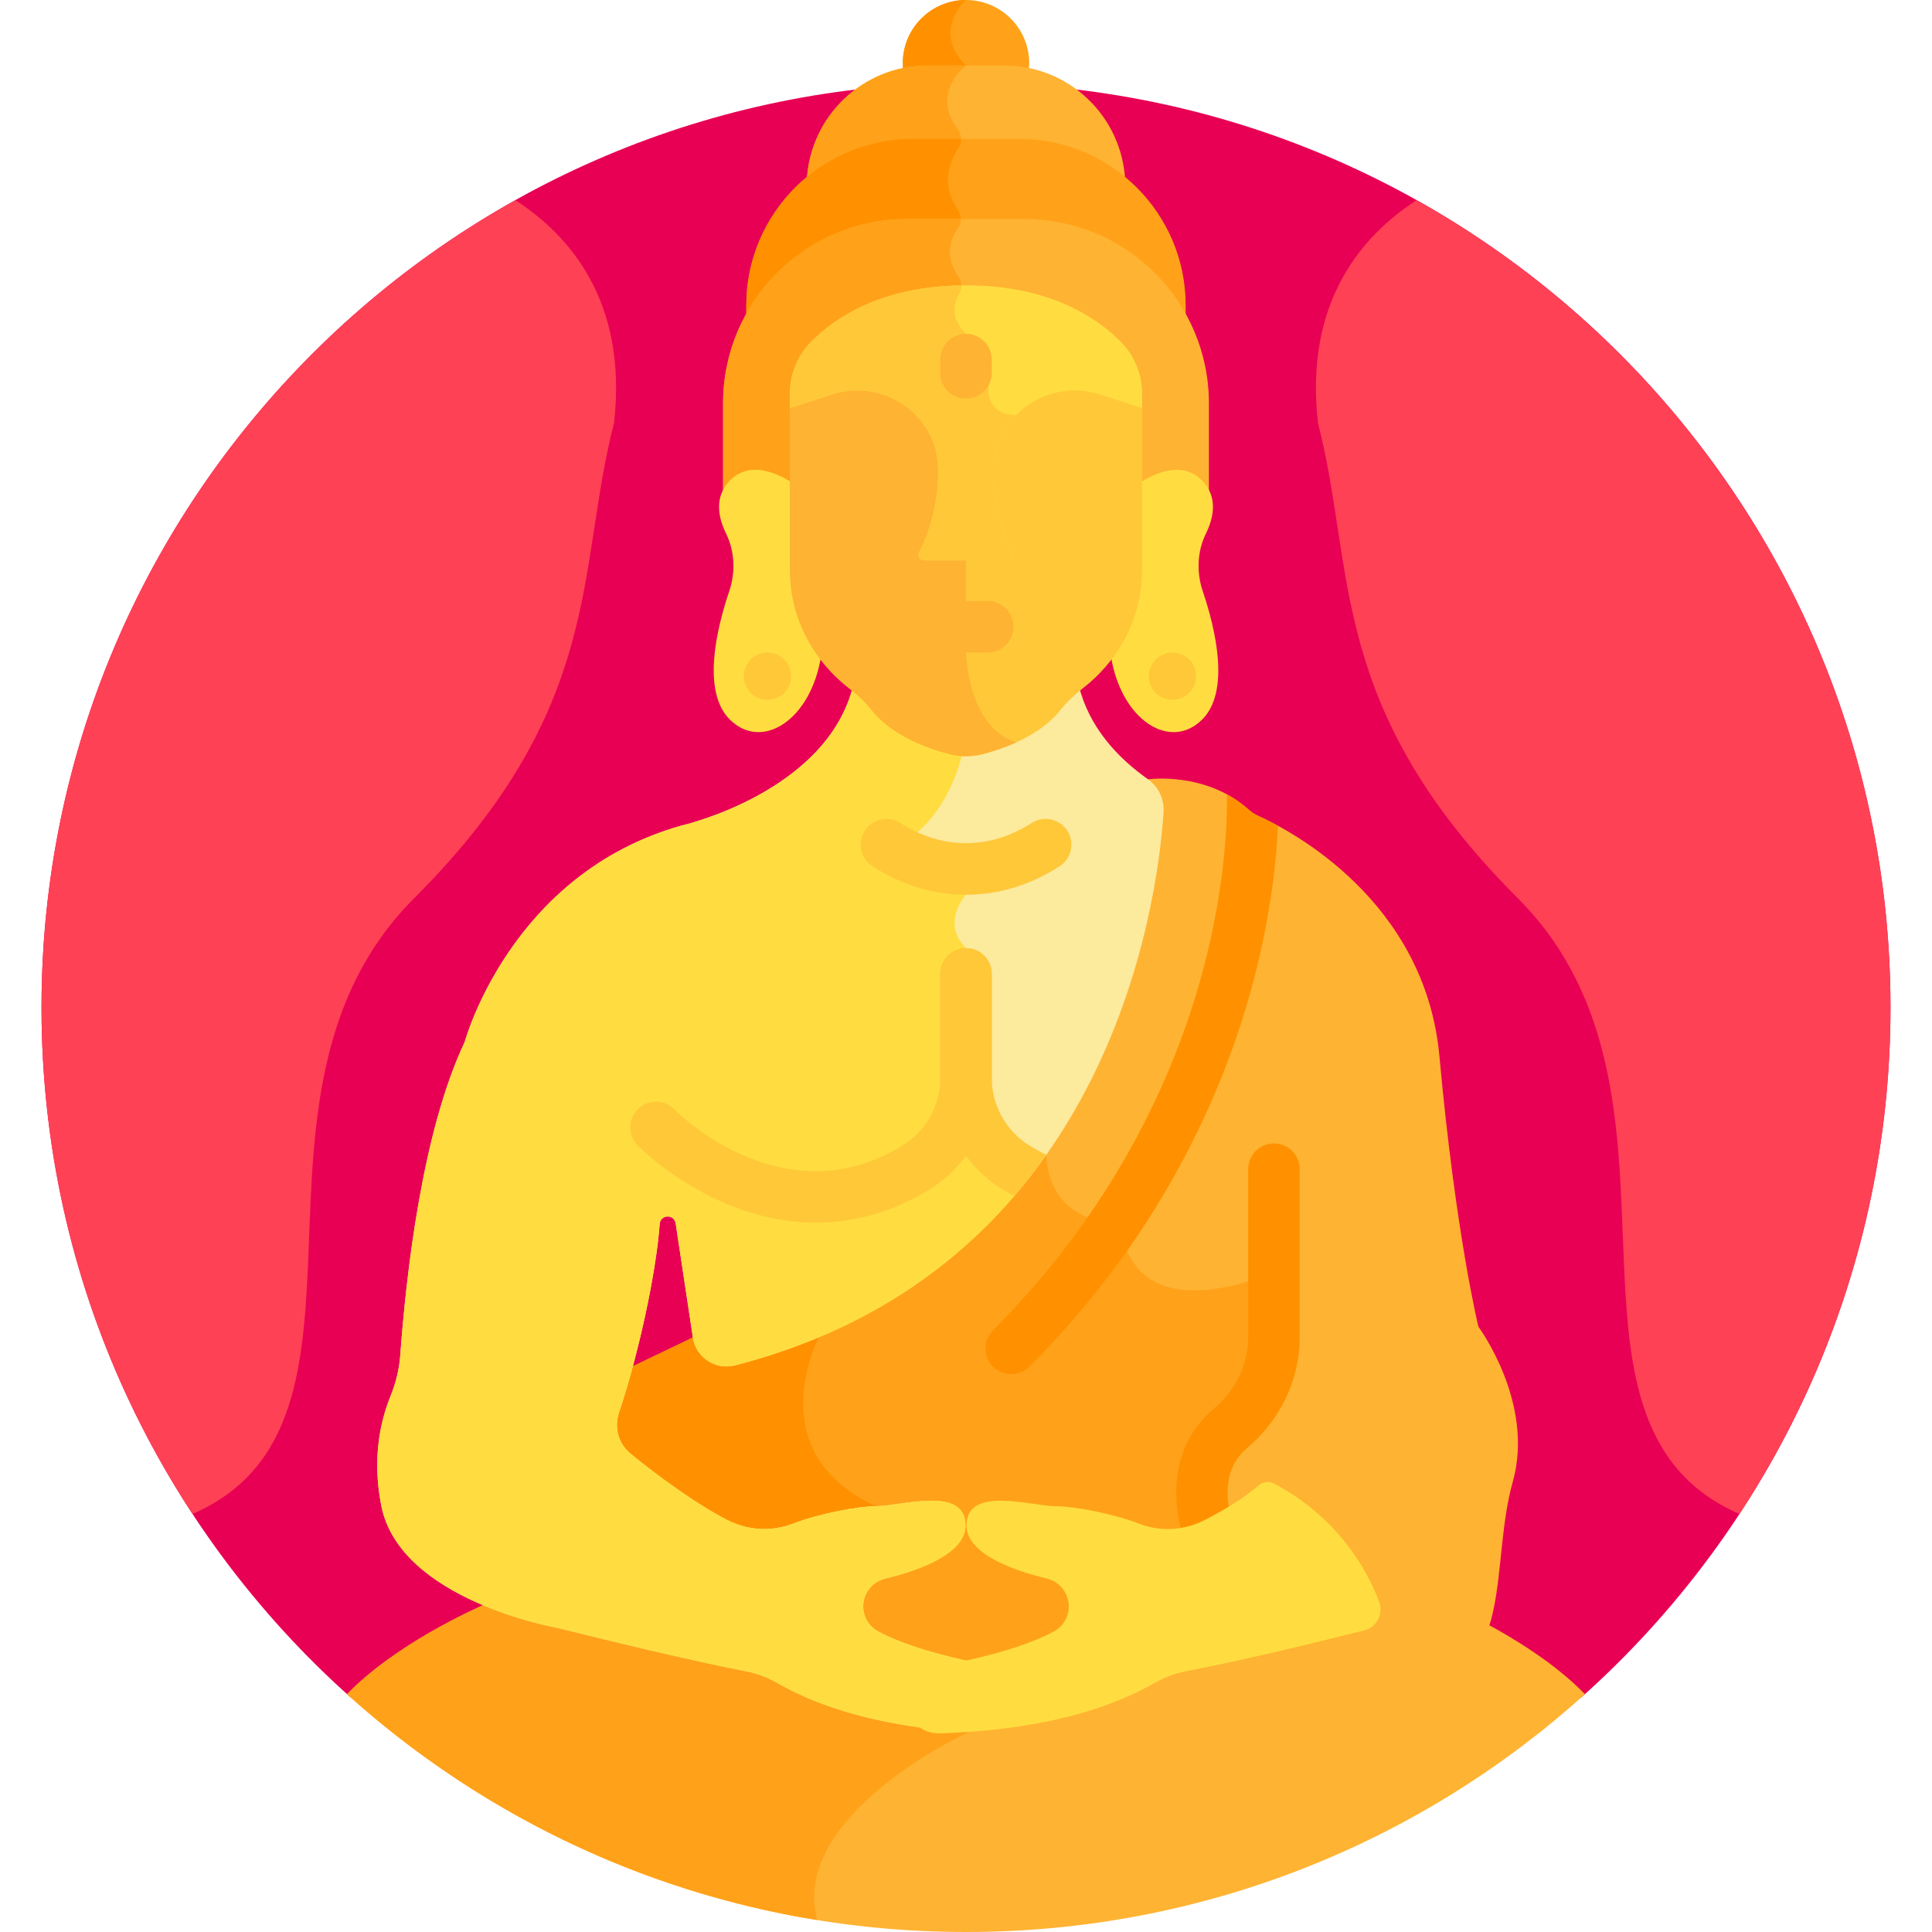
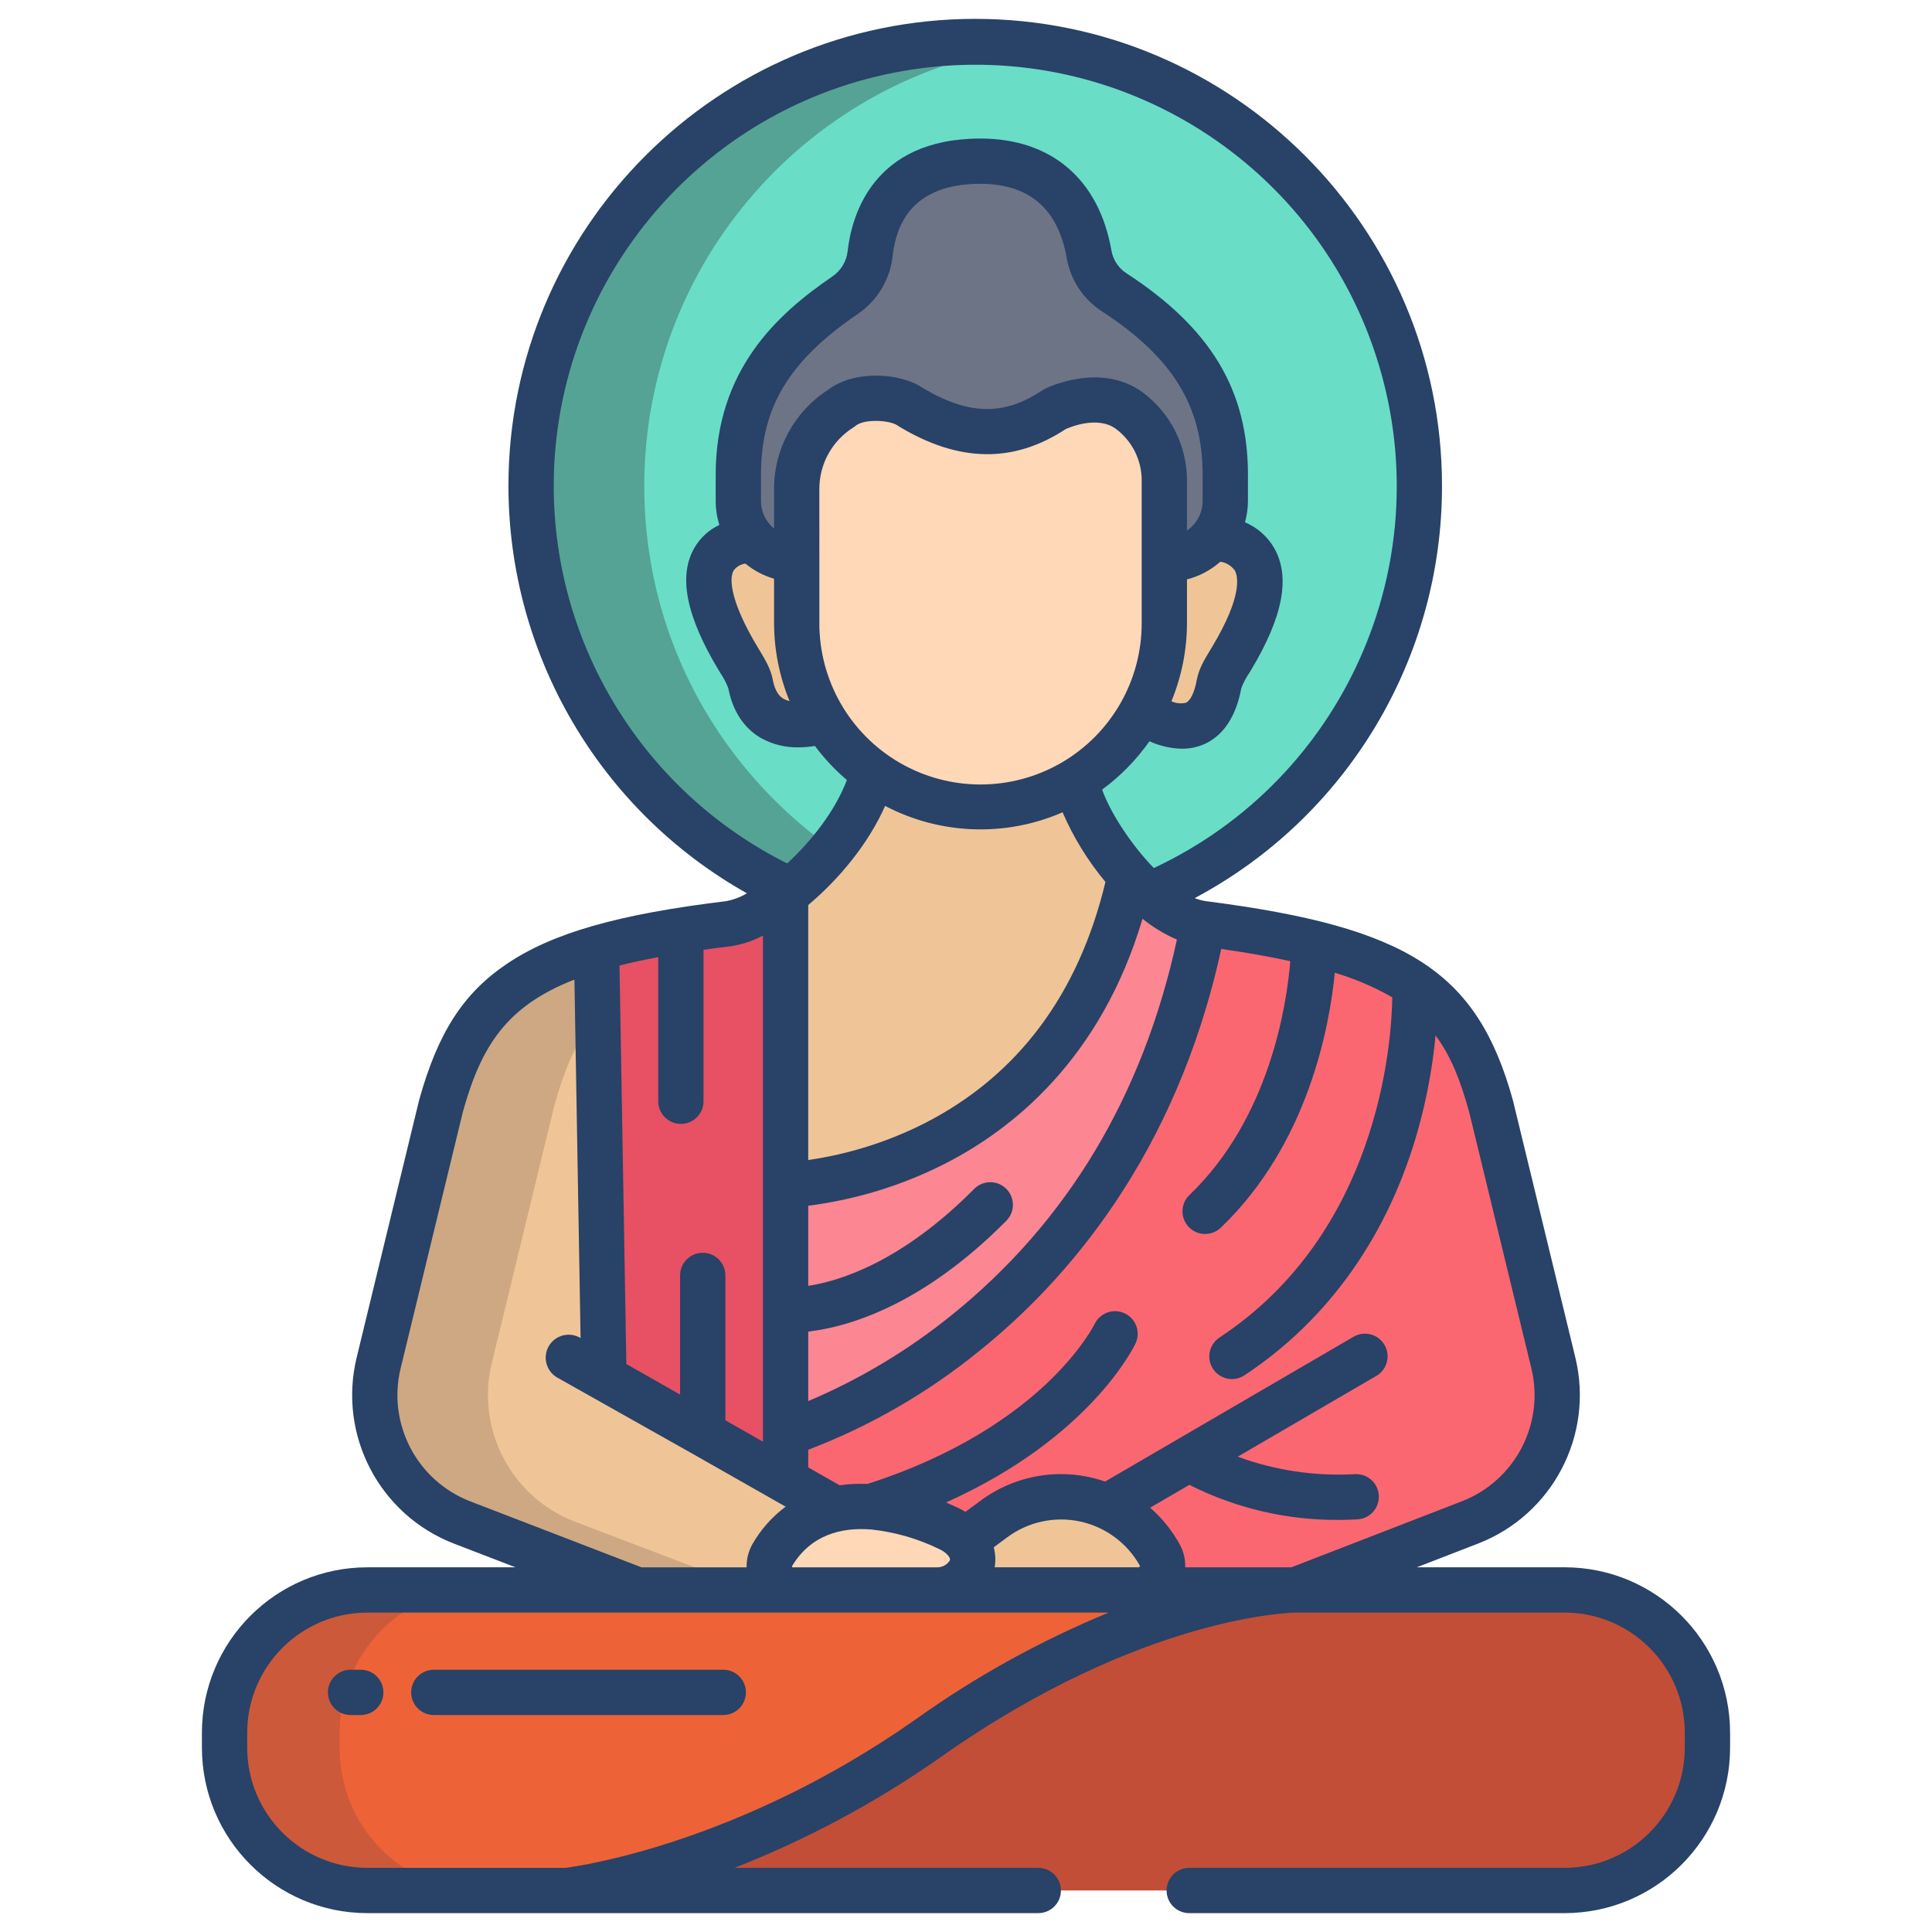
- <svg xmlns="http://www.w3.org/2000/svg" id="Layer_1" enable-background="new 0 0 512 512" height="512" viewBox="0 0 512 512" width="512">
+ <svg xmlns="http://www.w3.org/2000/svg" class="" enable-background="new 0 0 512 512" height="512" version="1.1" viewBox="0 0 512 512" width="512">
  <g>
-     <path d="m256 22c-135.31 0-245 109.69-245 245 0 72.762 31.731 138.103 82.096 182.976h325.81c50.364-44.873 82.094-110.214 82.094-182.976 0-135.31-109.69-245-245-245z" fill="#e80054" />
-     <path d="m245.807 18.284h20.386c2.193 0 4.332.223 6.401.643.093-.714.157-1.436.157-2.176 0-9.251-7.5-16.751-16.751-16.751-9.252 0-16.751 7.5-16.751 16.751 0 .739.064 1.462.157 2.176 2.068-.42 4.208-.643 6.401-.643z" fill="#ffa219" />
-     <path d="m256 0c-9.252 0-16.751 7.5-16.751 16.751 0 .739.064 1.462.157 2.175 2.069-.42 4.209-.643 6.401-.643h9.164c.601-.592 1.029-.911 1.029-.911-9.232-9.231 0-17.372 0-17.372z" fill="#ff9100" />
-     <g>
-       <path d="m241.942 37.707h28.116c10.681 0 20.477 3.793 28.114 10.104-.824-16.949-14.826-30.438-31.979-30.438h-20.386c-17.154 0-31.155 13.489-31.979 30.438 7.637-6.312 17.432-10.104 28.114-10.104z" fill="#ffb332" />
-     </g>
-     <path d="m254.613 37.707c.209-1.183-.065-2.431-.814-3.442-7.287-9.845 2.201-16.892 2.201-16.892h-10.193c-17.154 0-31.155 13.489-31.979 30.438 7.637-6.312 17.432-10.104 28.114-10.104z" fill="#ffa219" />
-     <g>
-       <path d="m240.456 58.965h31.088c18.353 0 34.333 10.131 42.675 25.101v-3.109c0-24.389-19.771-44.16-44.161-44.16h-28.116c-24.389 0-44.161 19.771-44.161 44.16v3.109c8.341-14.97 24.321-25.101 42.675-25.101z" fill="#ffa219" />
-     </g>
-     <path d="m254.496 58.965c.259-1.205.008-2.495-.733-3.555-4.605-6.59-1.986-12.753.211-16.07.512-.773.744-1.661.714-2.544h-12.746c-24.389 0-44.161 19.771-44.161 44.16v3.109c8.341-14.97 24.321-25.101 42.674-25.101h14.041z" fill="#ff9100" />
-     <g>
-       <path d="m194.163 127.907c4.357-4.355 10.393-2.173 14.69.425l1.382.836v-24.855c0-4.914 1.908-9.557 5.372-13.073 6.612-6.71 18.987-14.708 40.393-14.708s33.781 7.999 40.393 14.708c3.464 3.516 5.372 8.159 5.372 13.073v24.855l1.382-.836c4.296-2.6 10.333-4.781 14.69-.425 1.357 1.357 2.197 2.912 2.536 4.649v-25.674c0-26.967-21.861-48.828-48.829-48.828h-31.088c-26.967 0-48.829 21.861-48.829 48.828v25.674c.338-1.737 1.178-3.291 2.536-4.649z" fill="#ffb332" />
-     </g>
-     <path d="m253.953 73.216c-3.8-5.381-1.965-10.028-.109-12.712.512-.741.755-1.594.756-2.45h-14.144c-26.967 0-48.829 21.861-48.829 48.828v25.674c.338-1.737 1.178-3.292 2.536-4.649 4.357-4.355 10.393-2.173 14.69.425l1.382.836v-24.855c0-4.914 1.909-9.557 5.372-13.073 6.473-6.569 18.493-14.353 39.081-14.677.216-1.146-.041-2.364-.735-3.347z" fill="#ffa219" />
-     <path d="m318.733 156.642c-1.693-5.021-1.46-10.53.868-15.29 2.06-4.211 3.239-9.729-1.12-14.088-5.109-5.109-12.142-2.117-16.716.861v22.556c0 9.969-3.405 17.59-7.374 23.094 2.678 17.129 15.757 25.347 24.208 16.897 7.425-7.426 3.588-23.791.134-34.03z" fill="#ffdd40" />
-     <path d="m193.266 156.642c1.693-5.021 1.46-10.53-.867-15.29-2.06-4.211-3.239-9.729 1.12-14.088 5.109-5.109 12.142-2.117 16.716.861v22.556c0 9.969 3.405 17.59 7.374 23.094-2.678 17.129-15.757 25.347-24.208 16.897-7.425-7.426-3.588-23.791-.135-34.03z" fill="#ffdd40" />
-     <path d="m256 512c63.09 0 120.604-23.854 164.032-63.025-7.771-8.004-18.385-14.561-26.531-18.911-2.177 7.108-6.125 11.829-14.462 11.829-8.543 0-18.481-2.668-29.539-7.93l-.439-.208-.471.115c-13.58 3.302-23.299 5.464-34.665 7.71-2.853.564-5.556 1.548-8.034 2.928l-.167.092c-6.031 3.358-22.053 12.278-56.75 13.395-1.596.058-3.14-.412-4.464-1.339l-.27-.189-.327-.045c-21.805-3.007-32.906-9.187-37.646-11.827l-.157-.087c-2.479-1.379-5.181-2.364-8.035-2.928-12.4-2.45-28.342-6.119-50.169-11.546l-.096-.02c-.184-.032-8.54-1.542-18.071-5.4-4.566 1.966-25.004 11.211-37.771 24.361 43.429 39.172 100.942 63.025 164.032 63.025z" fill="#ffb332" />
-     <path d="m248.973 457.995c-1.596.058-3.14-.412-4.464-1.339l-.27-.189-.327-.045c-21.805-3.007-32.906-9.187-37.646-11.827l-.157-.087c-2.479-1.379-5.181-2.364-8.035-2.928-12.4-2.45-28.342-6.119-50.169-11.546l-.096-.02c-.184-.032-8.54-1.542-18.071-5.4-4.566 1.966-25.004 11.211-37.771 24.361 34.184 30.832 77.097 52.165 124.584 59.854-7.335-27.805 39.449-49.464 39.449-49.464l2.711-1.918c-3.071.249-6.31.438-9.738.548z" fill="#ffa219" />
-     <path d="m391.788 351.587s-6.071-24.891-10.321-71.638c-3.773-41.504-39.85-60.037-47.894-63.672-.993-.449-1.918-1.037-2.729-1.765-11.302-10.148-26.591-7.982-26.591-7.982l-.951.997c.056.04.109.08.165.12 2.384 1.68 3.737 4.586 3.531 7.584-.804 11.711-4.38 42.223-20.2 72.546-19.585 37.54-50.667 62.01-92.38 72.729-3.234.835-6.808-.529-8.594-3.71-.455-.81-.725-1.712-.863-2.63l-.095-.631-1.241.933-17.55 8.416c-1.072 3.905-2.205 7.685-3.37 11.162-1.482 4.431-.13 9.211 3.448 12.177 7.211 5.98 18.084 13.832 26.122 17.894 5.711 2.887 12.36 3.244 18.241.983 6.811-2.619 17.064-4.576 21.681-4.576 1.571 0 3.596-.287 5.941-.619 5.121-.726 12.132-1.721 14.969.741.934.811 1.387 1.994 1.387 3.616 0 7.381-15.462 11.606-20.2 12.725-2.843.671-5.186 2.686-6.266 5.387-1.694 4.236.052 9.051 4.063 11.202 5.49 2.943 13.432 5.58 23.607 7.837l.296.065.295-.065c10.183-2.258 18.129-4.895 23.618-7.837 4.011-2.15 5.758-6.966 4.063-11.202-1.08-2.702-3.423-4.715-6.266-5.387-4.738-1.119-20.199-5.344-20.199-12.725 0-1.622.453-2.805 1.387-3.616 2.836-2.461 9.849-1.467 14.969-.741 2.345.332 4.369.619 5.94.619 4.617 0 14.87 1.957 21.68 4.576 5.884 2.261 12.53 1.903 18.242-.983 5.868-2.966 10.85-6.166 14.809-9.51.68-.576 1.632-.679 2.422-.266 12.519 6.544 22.2 17.41 27.261 30.593v2.642c0 .317-.052.638-.197.92-.583 1.134-1.628 1.961-2.863 2.27-5.234 1.307-9.9 2.458-14.174 3.492 8.897 4.431 20.795 9.001 32.057 9.001 21.855 0 15.936-29.596 21.855-50.534 5.921-20.937-9.105-41.138-9.105-41.138z" fill="#ffb332" />
-     <path d="m330.775 339.562c-33.999 10.25-33.751-15.529-33.751-15.529-20.25 0-19.736-18.006-19.736-18.006l-1.226-.606c-19.495 27.65-46.872 46.148-81.643 55.084-3.234.835-6.808-.529-8.594-3.71-.455-.81-.725-1.712-.863-2.63l-.095-.631-1.241.933-17.55 8.416c-1.072 3.905-2.205 7.685-3.37 11.162-1.482 4.43-.13 9.211 3.448 12.177 7.211 5.98 18.084 13.833 26.122 17.894 5.711 2.887 12.361 3.244 18.241.983 6.811-2.619 17.064-4.576 21.681-4.576 1.571 0 3.595-.287 5.941-.619 5.12-.726 12.132-1.721 14.969.741.934.811 1.387 1.994 1.387 3.616 0 7.381-15.462 11.606-20.2 12.725-2.843.671-5.185 2.685-6.266 5.387-1.694 4.236.052 9.051 4.063 11.202 5.49 2.943 13.432 5.58 23.607 7.837l.296.065.295-.065c10.183-2.258 18.129-4.895 23.618-7.837 4.011-2.15 5.758-6.966 4.063-11.202-1.08-2.702-3.423-4.715-6.266-5.387-4.738-1.119-20.199-5.344-20.199-12.725 0-1.622.453-2.805 1.387-3.616 2.836-2.461 9.849-1.467 14.969-.741 2.345.332 4.369.619 5.94.619 4.617 0 14.87 1.957 21.68 4.576 5.134 1.973 10.848 1.951 16.016-.004-1.195-5.785-.995-13.514 5.442-19.951 12-12 11.913-41.504 11.913-41.504z" fill="#ffa219" />
-     <path d="m185.825 356.796c-.455-.81-.725-1.712-.863-2.63l-.095-.631-1.241.933-17.55 8.416c-1.072 3.905-2.205 7.685-3.37 11.162-1.482 4.43-.13 9.211 3.448 12.177 7.211 5.98 18.084 13.833 26.122 17.894 5.711 2.887 12.361 3.244 18.241.983 6.482-2.492 16.069-4.381 20.962-4.559l.719-1.383c-31.245-14.155-15.198-44.766-15.198-44.766l-1.449-.898c-6.714 2.757-13.746 5.113-21.132 7.011-3.235.836-6.809-.529-8.594-3.709z" fill="#ff9100" />
-     <path d="m338.681 218.839c-2.166-1.181-3.939-2.034-5.107-2.562-.993-.449-1.918-1.037-2.729-1.765-1.824-1.637-3.751-2.951-5.702-4.007.109 5.011-.037 22.384-6.012 45.372-6.515 25.062-21.514 62.171-55.971 96.627-2.668 2.668-2.668 6.992 0 9.66 2.668 2.667 6.992 2.666 9.659 0 36.825-36.825 52.783-76.577 59.685-103.441 4.355-16.952 5.768-30.94 6.177-39.884z" fill="#ff9100" />
-     <g>
-       <path d="m313.236 406.247c-.272-.829-6.487-20.428 8.313-32.805 5.864-4.904 9.226-11.831 9.226-19.005v-44.588c0-3.772 3.058-6.83 6.83-6.83s6.83 3.057 6.83 6.83v44.588c0 11.231-5.148 21.977-14.123 29.482-7.777 6.504-4.135 17.952-4.097 18.067 1.176 3.584-.775 7.444-4.36 8.619-3.585 1.178-7.444-.775-8.619-4.358z" fill="#ff9100" />
-     </g>
-     <path d="m304.253 206.529c-8.184-5.767-15.718-13.892-18.414-25.038-1.745 1.435-3.357 3.024-4.757 4.8-5.39 6.838-14.911 10.224-20.544 11.706-2.977.783-6.1.783-9.077 0-5.633-1.481-15.154-4.868-20.544-11.706-1.4-1.776-3.012-3.365-4.757-4.8-6.902 28.542-45.542 37.292-45.542 37.292-45.432 12.749-57.472 57.371-57.472 57.371-11.281 23.815-15.517 61.643-17.062 82.919-.272 3.749-1.169 7.41-2.581 10.893-2.787 6.875-4.909 16.781-2.44 29.126 5.009 25.043 46.514 32.267 46.514 32.267 19.681 4.894 36.494 8.845 50.234 11.561 2.674.529 5.254 1.456 7.636 2.781 4.911 2.732 17.312 9.76 42.285 12.578v-.357c-3.011-.416-5.538-2.669-6.238-5.733-.634-2.777.316-5.636 2.671-7.582.941-.777 2.105-1.229 3.307-1.441 3.545-.627 7.575-1.428 11.692-2.412-8.631-1.764-19.206-4.512-26.425-8.383-3.398-1.822-4.873-5.911-3.441-9.491.919-2.299 2.902-3.995 5.312-4.564 7.008-1.655 21.252-6.008 21.252-14.055 0-10.671-17.167-5.104-23.663-5.104-4.64 0-14.961 1.894-22.171 4.667-5.569 2.142-11.81 1.766-17.135-.926-8.212-4.15-19.218-12.213-25.865-17.726-3.128-2.594-4.316-6.838-3.025-10.691 5.309-15.85 9.893-37.291 10.823-50.117.184-2.535 3.848-2.677 4.228-.164l4.573 30.268c.796 5.265 5.975 8.686 11.133 7.361 98.913-25.419 111.889-121.533 113.602-146.506.235-3.445-1.285-6.804-4.109-8.794z" fill="#fcea9d" />
-     <path d="m247.731 457.923c-3.011-.416-5.538-2.669-6.238-5.733-.634-2.777.316-5.636 2.671-7.582.941-.777 2.105-1.229 3.307-1.441 3.545-.627 7.575-1.428 11.692-2.412-8.631-1.764-19.206-4.512-26.425-8.383-3.398-1.822-4.873-5.912-3.441-9.491.919-2.299 2.902-3.995 5.312-4.564 7.008-1.655 21.252-6.008 21.252-14.054 0-10.671-17.167-5.104-23.663-5.104-4.64 0-14.961 1.894-22.171 4.667-5.57 2.142-11.81 1.766-17.135-.926-8.212-4.15-19.218-12.213-25.865-17.726-3.128-2.594-4.315-6.838-3.025-10.691 5.309-15.85 9.893-37.291 10.823-50.117.184-2.535 3.848-2.677 4.228-.164l4.573 30.268c.796 5.265 5.975 8.686 11.133 7.361 36.837-9.466 61.748-28.74 78.605-50.49l-17.364-24.007v-36.07c-6.829-6.83 0-14.151 0-14.151l-18.476-12.55c12.06-6.739 16.304-19.279 17.754-26.001-1.283-.052-2.563-.234-3.816-.564-5.633-1.481-15.154-4.868-20.544-11.705-1.4-1.775-3.012-3.365-4.757-4.8-6.902 28.542-45.542 37.292-45.542 37.292-45.432 12.749-57.472 57.371-57.472 57.371-11.281 23.815-15.517 61.643-17.062 82.919-.272 3.749-1.169 7.41-2.581 10.893-2.787 6.875-4.91 16.781-2.44 29.126 5.008 25.043 46.513 32.267 46.513 32.267 19.681 4.894 36.494 8.845 50.234 11.561 2.674.529 5.254 1.456 7.635 2.781 4.911 2.732 17.312 9.76 42.285 12.578z" fill="#ffdd40" />
-     <path d="m361.487 432.092c-21.001 5.246-32.852 7.974-47.297 10.829-2.674.529-5.254 1.456-7.635 2.781-5.823 3.24-22.177 12.52-57.538 13.658-4.21.135-7.918-2.76-8.856-6.867-1.126-4.926 2.093-9.793 7.069-10.672 9.171-1.621 23.145-4.685 32.032-9.45 3.398-1.822 4.873-5.911 3.441-9.491-.919-2.299-2.902-3.995-5.311-4.564-7.008-1.655-21.252-6.008-21.252-14.054 0-10.671 17.167-5.104 23.663-5.104 4.64 0 14.961 1.894 22.171 4.667 5.569 2.142 11.81 1.766 17.135-.926 4.604-2.327 9.982-5.481 14.544-9.335 1.102-.931 2.656-1.102 3.935-.433 12.867 6.727 22.752 17.897 27.904 31.315 1.239 3.226-.652 6.81-4.005 7.646z" fill="#ffdd40" />
-     <g>
-       <path d="m216.226 324.033c-8.003 0-16.153-1.745-24.283-5.245-13.762-5.926-22.612-14.859-22.982-15.237-2.641-2.694-2.598-7.018.095-9.659 2.691-2.637 7.009-2.599 9.65.086 1.233 1.245 29.248 28.885 60.541 9.551 6.121-3.78 9.922-10.604 9.922-17.807v-27.629c0-3.772 3.058-6.83 6.83-6.83s6.83 3.058 6.83 6.83v27.629c0 11.902-6.285 23.179-16.403 29.429-9.571 5.914-19.761 8.882-30.2 8.882z" fill="#ffc839" />
-     </g>
-     <path d="m272.752 303.53c-6.12-3.78-9.922-10.604-9.922-17.807v-27.629c0-3.772-3.058-6.83-6.83-6.83s-6.83 3.058-6.83 6.83v27.629c0 11.902 6.285 23.179 16.402 29.428 1.046.646 2.108 1.254 3.177 1.834 3.078-3.576 5.918-7.24 8.539-10.957-1.526-.741-3.046-1.577-4.536-2.498z" fill="#ffc839" />
-     <path d="m291.88 103.218c-6.882-2.222-14.252-1.134-20.22 2.984-5.757 3.972-9.258 10.197-9.608 17.079-.399 7.856 1.624 17.147 5.154 23.671.012.021.035.063-.002.124-.042.069-.102.069-.125.069h-22.158c-.023 0-.084 0-.125-.069-.036-.061-.014-.103-.002-.125 3.531-6.523 5.554-15.814 5.154-23.67-.349-6.882-3.852-13.107-9.608-17.079-3.936-2.715-8.48-4.113-13.093-4.113-2.382 0-4.783.373-7.127 1.13l-10.796 3.486v43.976c0 17.274 10.219 27.513 15.896 31.869 2.115 1.622 4.046 3.47 5.696 5.563 5.39 6.838 14.911 10.224 20.544 11.706 2.977.783 6.1.783 9.077 0 5.633-1.481 15.154-4.868 20.544-11.706 1.65-2.093 3.582-3.941 5.696-5.563 5.677-4.356 15.897-14.595 15.897-31.869v-43.976z" fill="#ffc839" />
-     <path d="m244.921 147.146c-.023 0-.084 0-.125-.07-.036-.061-.014-.103-.002-.125 3.531-6.523 5.554-15.814 5.154-23.67-.349-6.882-3.852-13.107-9.608-17.079-3.936-2.715-8.481-4.113-13.093-4.113-2.383 0-4.783.373-7.127 1.129l-10.796 3.486v43.976c0 17.274 10.219 27.513 15.896 31.869 2.115 1.622 4.046 3.47 5.697 5.563 5.39 6.838 14.911 10.225 20.544 11.706 2.977.783 6.1.783 9.077 0 2.417-.635 5.55-1.625 8.765-3.084-12.97-4.078-13.303-23.812-13.303-23.812v-25.776z" fill="#ffb332" />
-     <path d="m256 75.621c-22.035 0-34.617 8.46-41.042 14.98-3.605 3.659-5.634 8.576-5.634 13.713v3.826l11.215-3.621c13.239-4.274 27.339 4.938 28.045 18.832.357 7.034-1.345 16.211-4.992 22.95-.542 1.001.191 2.211 1.329 2.211h22.157c1.138 0 1.871-1.21 1.329-2.211-3.648-6.739-5.349-15.916-4.992-22.95.706-13.895 14.805-23.107 28.045-18.832l11.215 3.621v-3.826c0-5.136-2.029-10.054-5.635-13.713-6.423-6.52-19.005-14.98-41.04-14.98z" fill="#ffdd40" />
-     <path d="m261.99 102.089-5.99-13.614c-4.269-4.269-3.202-8.223-1.801-10.588.407-.688.585-1.464.563-2.236-21.255.316-33.502 8.556-39.803 14.95-3.605 3.659-5.634 8.576-5.634 13.712v3.826l11.215-3.621c13.239-4.274 27.339 4.938 28.045 18.832.357 7.034-1.345 16.211-4.992 22.95-.542 1.001.191 2.211 1.329 2.211h22.157c1.139 0 1.871-1.21 1.329-2.211-3.648-6.739-5.349-15.916-4.992-22.95.27-5.311 2.501-9.934 5.888-13.385-8.596.001-7.314-7.876-7.314-7.876z" fill="#ffc839" />
-     <g>
-       <path d="m256 105.636c-3.772 0-6.83-3.058-6.83-6.83v-3.501c0-3.772 3.058-6.83 6.83-6.83s6.83 3.057 6.83 6.83v3.501c0 3.772-3.058 6.83-6.83 6.83z" fill="#ffb332" />
-     </g>
-     <g>
-       <path d="m268.581 166.092c0 3.772-3.057 6.83-6.83 6.83h-11.501c-3.773 0-6.83-3.058-6.83-6.83s3.057-6.83 6.83-6.83h11.501c3.772 0 6.83 3.058 6.83 6.83z" fill="#ffb332" />
-     </g>
-     <g>
-       <path d="m256 237.113c-8.641 0-16.978-2.528-24.778-7.516-3.178-2.032-4.107-6.255-2.076-9.433 2.033-3.178 6.257-4.107 9.434-2.075 5.567 3.559 11.428 5.364 17.42 5.364 5.991 0 11.853-1.805 17.42-5.364 3.176-2.032 7.401-1.104 9.434 2.075 2.031 3.178 1.103 7.402-2.076 9.433-7.8 4.987-16.137 7.516-24.778 7.516z" fill="#ffc839" />
-     </g>
-     <path d="m316.998 179.201c0 3.467-2.811 6.278-6.279 6.278s-6.279-2.811-6.279-6.278c0-3.468 2.811-6.279 6.279-6.279s6.279 2.811 6.279 6.279z" fill="#ffc839" />
-     <path d="m209.654 179.201c0 3.467-2.811 6.278-6.279 6.278-3.467 0-6.279-2.811-6.279-6.278 0-3.468 2.811-6.279 6.279-6.279s6.279 2.811 6.279 6.279z" fill="#ffc839" />
-     <g fill="#ff4155">
-       <path d="m375.42 53.053c-14.269 9.206-29.81 26.786-26.147 59.029v.001c10.092 39.141 2.3 75.298 53.003 126.001 51.874 51.874 2.928 138.819 58.693 163.133 25.301-38.552 40.031-84.659 40.031-134.217 0-91.945-50.66-172.042-125.58-213.947z" />
-       <path d="m136.58 53.053c14.269 9.206 29.81 26.786 26.147 59.029v.001c-10.092 39.141-2.3 75.298-53.003 126.001-51.874 51.874-2.928 138.819-58.693 163.133-25.301-38.552-40.031-84.659-40.031-134.217 0-91.945 50.66-172.042 125.58-213.947z" />
-     </g>
+     <path d="M258.44 11a117.773 117.773 0 0 0-117.7 117.81c0 47.7 28.08 88.19 68.82 107.19h.01l95.01 1.19A117.827 117.827 0 0 0 258.44 11z" fill="#6addc7" />
+     <path d="m170.74 128.81a117.816 117.816 0 0 1 102.7-116.862 117.788 117.788 0 0 0-132.7 116.862c0 47.7 28.08 88.19 68.82 107.19h30c-40.74-19-68.82-59.49-68.82-107.19z" fill="#55a394" />
+     <path class="" d="m411.66 361.22-16.53-68.12c-4-14.36-9.34-24.59-20.18-32.1-6.58-4.57-15.19-8.13-26.76-11.01a258.6 258.6 0 0 0-29.3-5.21c-20.94 109.51-110.7 135.11-110.7 135.11l-2.26 41.46h137.44l46.16-17.88a36.107 36.107 0 0 0 22.13-42.25z" fill="#fb6771" />
+     <path class="" d="M321.21 142.57s24.72-.47 5.08 32.07c-1.54 2.57-2.86 4.59-3.23 6.63-3.66 19.85-20.47 7.14-20.47 7.14a48.631 48.631 0 0 0 5.97-23.43v-16.74h.69a15.434 15.434 0 0 0 11.96-5.67z" fill="#efc597" />
+     <path d="M324.72 125.78v6.96a15.489 15.489 0 0 1-15.47 15.5h-.69v-20.97a22.944 22.944 0 0 0-9.35-18.49 15.441 15.441 0 0 0-9.17-2.78 26.034 26.034 0 0 0-10.57 2.47c-11.6 7.79-23.56 8.18-38.15-.6-2.05-1.47-5.58-2.34-9.16-2.34-3.46 0-6.97.81-9.23 2.68a25.363 25.363 0 0 0-11.8 21.41v18.62a15.488 15.488 0 0 1-15.46-15.5v-6.96c0-22.25 11.21-35.91 28.28-47.54a15.4 15.4 0 0 0 6.65-11.05c1.03-9.33 6.24-24.47 29.23-24.48 21.34 0 27.2 15.55 28.79 24.72a15.056 15.056 0 0 0 6.63 10.03c17.73 11.52 29.47 25.57 29.47 48.32z" fill="#6d7486" />
+     <path class="" d="m208.19 347.1v-33.08s73.89-1.41 91.33-81.93a63.568 63.568 0 0 0 5.06 5.06c4.62 4.08 9.59 7.02 14.31 7.63-20.94 109.51-110.7 135.11-110.7 135.11z" fill="#fc8692" />
+     <path class="" d="m285.28 206.62-53.88-2.01c-3.1 11.92-12.51 23.62-21.83 31.31h-.01c-.46.38-.91.74-1.37 1.1v77s73.89-1.41 91.33-81.93c-7.69-8.57-13.57-19.37-14.24-25.47zM208.18 392.37l-21.96-12.48-26.2-14.9.02-.03-1.95-113.59c-26.2 7.69-35.22 20.14-41.22 41.73l-16.53 68.12a36.107 36.107 0 0 0 22.13 42.25l46.42 17.88h41.04v-.18l11.46-21.29zM218.55 190.88s-16.66 6.1-19.65-9.61c-.39-2.04-1.69-4.06-3.23-6.63-19.64-32.54 4-31.5 4-31.5a15.4 15.4 0 0 0 11.46 5.1v16.74a48.642 48.642 0 0 0 7.42 25.9z" fill="#efc597" />
+     <path d="M193.11 244.78c-4.5.55-8.71 1.13-12.67 1.76a180.932 180.932 0 0 0-22.35 4.83l1.95 113.59-.02.03 26.2 14.9 21.96 12.48.01-.01V237.02c-5.64 4.41-11.15 7.28-15.08 7.76z" fill="#e75163" />
+     <path class="" d="M307.38 412.17a5.728 5.728 0 0 1 .72 2.8 6.449 6.449 0 0 1-6.32 6.38h-53.07c6.9-.38 12.14-7.19 7.02-13.12l7.57-5.61a29.875 29.875 0 0 1 44.08 9.55z" fill="#efc597" />
+     <path d="M255.73 408.23c5.12 5.93-.12 12.74-7.02 13.12h-38.78v-.18a6.061 6.061 0 0 1-5.31-9 24.767 24.767 0 0 1 16.77-12.29 34.292 34.292 0 0 1 9.3-.57c9.08.61 17.4 4.16 20.82 5.8a13.3 13.3 0 0 1 3.65 2.5c.2.2.39.41.57.62zM299.21 108.78a15.441 15.441 0 0 0-9.17-2.78 26.034 26.034 0 0 0-10.57 2.47c-11.6 7.79-23.56 8.18-38.15-.6-2.05-1.47-5.58-2.34-9.16-2.34-3.46 0-6.97.81-9.23 2.68a25.363 25.363 0 0 0-11.8 21.41v35.36a48.715 48.715 0 1 0 97.43 0v-37.71a22.944 22.944 0 0 0-9.35-18.49z" fill="#ffd8b7" />
+     <path d="M452.49 459.23v3.89A37.881 37.881 0 0 1 414.61 501H150.27s45.26-4.85 95.86-40.46c55.43-39.01 96.49-39.19 97.23-39.19h71.25a37.881 37.881 0 0 1 37.88 37.88z" fill="#c24e38" />
+     <path class="" d="M97.39 421C76.47 421 60 438.31 60 459.23v3.89C60 484.04 76.47 501 97.39 501h52.88s45.26-5.025 95.86-40.635C301.56 421.355 342.62 421 343.36 421z" fill="#ed6337" />
+     <path class="" d="m130.34 361.22 16.53-68.12c2.749-9.893 6.139-17.862 11.519-24.338l-.3-17.392c-26.2 7.69-35.22 20.14-41.22 41.73l-16.53 68.12a35.9 35.9 0 0 0 22.131 42.08l46.42 17.7h30l-46.42-17.7a35.9 35.9 0 0 1-22.13-42.08z" fill="#cea882" />
+     <path class="" d="M90 463.12v-3.89c0-20.92 16.47-38.23 37.39-38.23h-30C76.47 421 60 438.31 60 459.23v3.89C60 484.04 76.47 501 97.39 501h30C106.47 501 90 484.04 90 463.12z" fill="#cc593a" />
+     <path class="" d="m92.906 454.5h2.7a6 6 0 0 0 0-12h-2.7a6 6 0 1 0 0 12zm22.059 0h76.71a6 6 0 0 0 0-12h-76.71a6 6 0 0 0 0 12z" fill="#284268" />
+     <path class="" d="M97.385 507h177.772a6 6 0 0 0 0-12h-80.513a260.306 260.306 0 0 0 54.94-29.552c53.443-37.614 93.382-38.094 93.763-38.095h71.268a31.875 31.875 0 0 1 31.875 31.876v3.9A31.875 31.875 0 0 1 414.615 495h-99.458a6 6 0 1 0 0 12h99.458a43.876 43.876 0 0 0 43.875-43.876v-3.9a43.876 43.876 0 0 0-43.875-43.876h-39.141l16.206-6.277a42.211 42.211 0 0 0 25.813-49.27l-16.534-68.123a4.16 4.16 0 0 0-.05-.192c-9.442-33.974-27.669-45.786-81.259-52.663a12.721 12.721 0 0 1-3.037-.813 123.631 123.631 0 0 0 65.532-109.244C382.145 60.523 326.653 5 258.443 5s-123.7 55.523-123.7 123.771a123.933 123.933 0 0 0 63.2 107.966 16.714 16.714 0 0 1-5.553 2.086c-28.607 3.464-45.99 8.444-58.127 16.65-11.514 7.785-18.229 18.22-23.175 36.018a4.16 4.16 0 0 0-.05.192l-16.531 68.123a42.209 42.209 0 0 0 25.8 49.267l16.306 6.28H97.385a43.876 43.876 0 0 0-43.875 43.876v3.9A43.876 43.876 0 0 0 97.385 507zm204.391-91.647H263.6a12.478 12.478 0 0 0-.248-5.3l3.545-2.628a23.921 23.921 0 0 1 35.206 7.54c-.012.128-.211.388-.327.388zm21.862-163.874c6.835.978 12.9 2.051 18.3 3.235-.938 11.517-5.438 41.586-26.719 61.969a6 6 0 0 0 8.3 8.668c23.107-22.125 28.81-53.189 30.216-67.559a71.382 71.382 0 0 1 15.237 6.514c-.212 12.687-3.8 62.418-45.769 90.133a6 6 0 1 0 6.613 10.013c22.368-14.772 38.305-37.4 46.086-65.431a142.563 142.563 0 0 0 4.535-24.617c4.2 5.615 6.675 12.271 8.885 20.2l16.51 68.027a30.187 30.187 0 0 1-18.466 35.243l-45.113 17.474h-28.159a11.793 11.793 0 0 0-1.46-6.082 35.953 35.953 0 0 0-7.829-9.711l10.39-6.055a86.464 86.464 0 0 0 39.446 9.291c1.646 0 3.332-.045 5.049-.141a6 6 0 1 0-.666-11.981 77.294 77.294 0 0 1-31.012-4.637l36.739-21.408a6 6 0 1 0-6.042-10.368l-65.85 38.371a35.718 35.718 0 0 0-33.128 5.163l-3.862 2.863a22.42 22.42 0 0 0-1.765-.954q-1.676-.8-3.406-1.53c37.978-17 49.7-41.017 50.244-42.174a6 6 0 0 0-10.84-5.146c-.034.069-3.475 7.05-12.669 15.748-8.395 7.943-23.443 18.959-47.548 26.659a41.4 41.4 0 0 0-7.372.351l-8.325-4.733V384.2a165.237 165.237 0 0 0 45.252-26.117c22.887-18.346 52.219-51.583 64.198-106.604zM251.734 413.5a3.9 3.9 0 0 1-3.281 1.857h-38.544v-.178l-.03-.112c5.01-8.37 13.089-10.309 20.75-9.757h.069a53.957 53.957 0 0 1 18.213 5.212 7.254 7.254 0 0 1 2 1.328c.477.482 1.01 1.157.823 1.65zm14.921-98.462a6 6 0 0 0-8.485.035c-19.328 19.49-35.843 24.459-43.982 25.69v-21.231a110.766 110.766 0 0 0 35.827-10.932c18.4-9.283 41.734-28.016 52.761-65.119a39.327 39.327 0 0 0 9.118 5.519c-8.97 41.3-28.978 74.724-59.54 99.389a158.6 158.6 0 0 1-38.166 22.911v-18.424c9.9-1.119 29.764-6.428 52.5-29.357a6 6 0 0 0-.033-8.485zM209.24 185.793a5.848 5.848 0 0 1-1.541-.579c-.538-.305-2.173-1.233-2.9-5.068-.56-2.939-2.054-5.406-3.637-8.017l-.355-.587c-6.838-11.334-7.784-17.951-6.388-20.363a4.621 4.621 0 0 1 3.119-1.819 21.417 21.417 0 0 0 7.6 4.01v11.615a54.593 54.593 0 0 0 4.102 20.808zm-4.106-56.171v10.461a9.5 9.5 0 0 1-3.468-7.343v-6.962c0-17.824 7.436-30.161 25.667-42.583a21.4 21.4 0 0 0 9.229-15.343c1.411-12.7 9.241-19.135 23.274-19.138h.009c12.9 0 20.594 6.643 22.868 19.744a21.094 21.094 0 0 0 9.27 14.028c18.737 12.178 26.732 25.125 26.732 43.292v6.962a9.506 9.506 0 0 1-4.158 7.861v-13.328a29.1 29.1 0 0 0-11.842-23.367c-11.273-8.1-25.369-1.082-25.964-.779a6.034 6.034 0 0 0-.621.364c-10.049 6.741-19.493 6.548-31.544-.657-6.055-4.135-18.337-4.8-25.154.494a31.142 31.142 0 0 0-14.298 26.294zm118.275 19.235a5.776 5.776 0 0 1 3.825 2.313c.713 1.235 2.381 6.355-6.077 20.372l-.4.667c-1.57 2.588-3.053 5.034-3.595 7.973-.61 3.317-1.708 5.588-2.937 6.072a6 6 0 0 1-3.789-.412 54.6 54.6 0 0 0 4.125-20.857v-11.437a21.4 21.4 0 0 0 8.848-4.691zm-106.275-19.235a19.209 19.209 0 0 1 9-16.333 5.957 5.957 0 0 0 .622-.45c1.108-.916 3.211-1.3 5.327-1.3 2.356 0 4.725.473 5.748 1.206.13.094.265.183.4.266 15.895 9.57 30.357 9.8 44.195.7 1.437-.641 8.508-3.5 13.233-.106a17.022 17.022 0 0 1 6.9 13.662v37.712a42.712 42.712 0 1 1-85.423 0zm17.432 83.951a54.465 54.465 0 0 0 47.032 1.695 75.619 75.619 0 0 0 11.358 18.454c-7.158 29.823-23.247 51.344-47.909 63.945a99.609 99.609 0 0 1-30.859 9.748v-67.574c8.078-6.788 15.885-16.119 20.378-26.268zm-87.824-84.8a111.7 111.7 0 1 1 159.03 101.268c-6.236-6.43-11.665-14.98-13.7-20.794a55.226 55.226 0 0 0 12.543-12.806 21.794 21.794 0 0 0 8.6 1.978 14.67 14.67 0 0 0 5.349-.975c3.745-1.456 8.589-5.256 10.4-15.087a18.331 18.331 0 0 1 2.053-3.922l.419-.692c8.595-14.244 10.621-24.9 6.2-32.568a16.2 16.2 0 0 0-7.7-6.759 21.43 21.43 0 0 0 .783-5.674v-6.962c0-22.429-9.929-38.883-32.193-53.353a9.063 9.063 0 0 1-3.986-6.02c-3.276-18.87-15.918-29.691-34.691-29.691h-.012c-28.778.007-34.2 20.851-35.2 29.814a9.413 9.413 0 0 1-4.059 6.75c-14.391 9.806-30.91 24.635-30.91 52.5v6.962a21.459 21.459 0 0 0 .963 6.371 15.062 15.062 0 0 0-6.516 5.913c-4.447 7.489-2.349 18.191 6.416 32.718l.366.605a18.894 18.894 0 0 1 2.112 4.045c1.463 7.677 5.577 11.448 8.771 13.26a19.714 19.714 0 0 0 9.786 2.4 27.417 27.417 0 0 0 4.4-.367 55.231 55.231 0 0 0 8.464 9.029c-3.138 8.265-9.412 16.187-15.816 22.1a111.862 111.862 0 0 1-61.872-100.045zm27.7 124.873v38.2a6 6 0 0 0 12 0V251.7q3.558-.5 7.4-.965a26.568 26.568 0 0 0 8.353-2.8v134.12l-9.964-5.664V338a6 6 0 0 0-12 0v31.577l-14.245-8.1-1.814-105.6c3.157-.802 6.571-1.542 10.267-2.233zm-49.825 144.226a30.182 30.182 0 0 1-18.448-35.236l16.509-68.026c4.843-17.373 11.524-27.982 29.549-35.008l1.632 94.981-.313-.165a6.081 6.081 0 0 0-5.822 10.677l35.518 20c.059.034.117.069.178.1l24.785 14.09a32.317 32.317 0 0 0-8.753 9.839c-.03.05-.058.1-.087.152a12.049 12.049 0 0 0-1.506 6.08h-27.854zM65.51 459.229a31.875 31.875 0 0 1 31.875-31.876h196.434a255.525 255.525 0 0 0-51.142 28.282C196.1 488.42 153.709 494.511 149.905 495h-52.52a31.875 31.875 0 0 1-31.875-31.876z" fill="#284268" />
  </g>
</svg>
